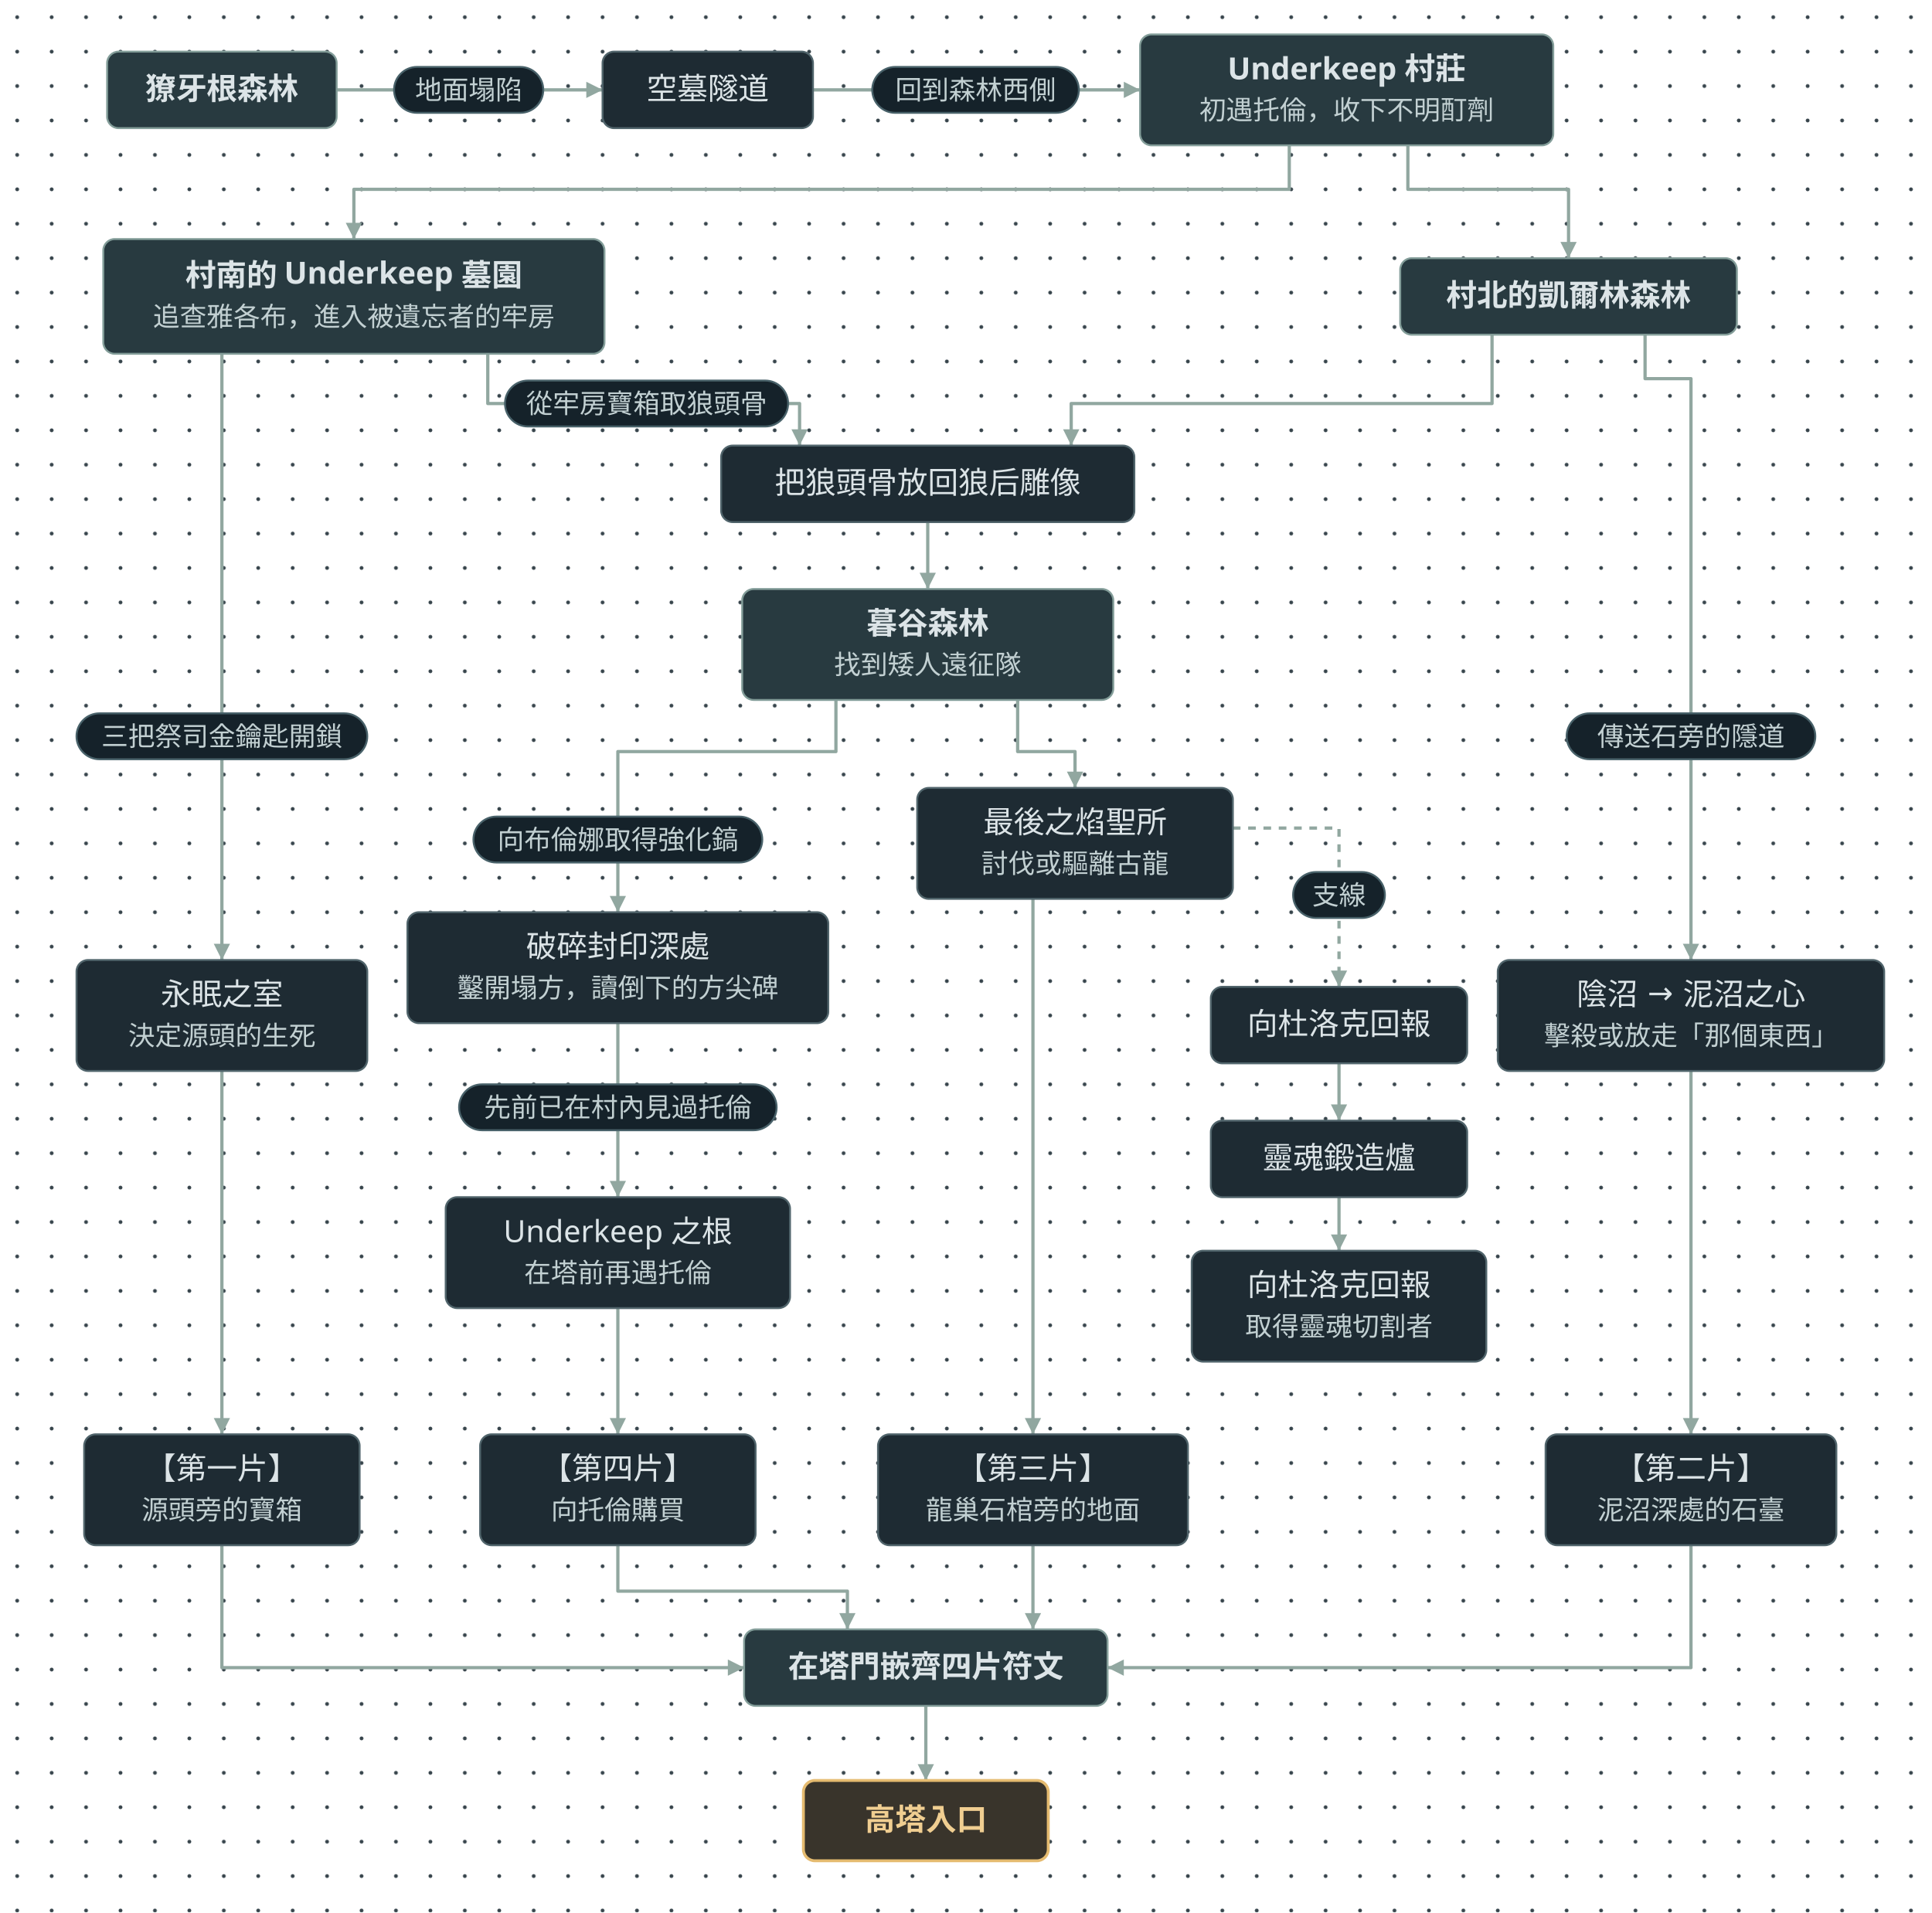
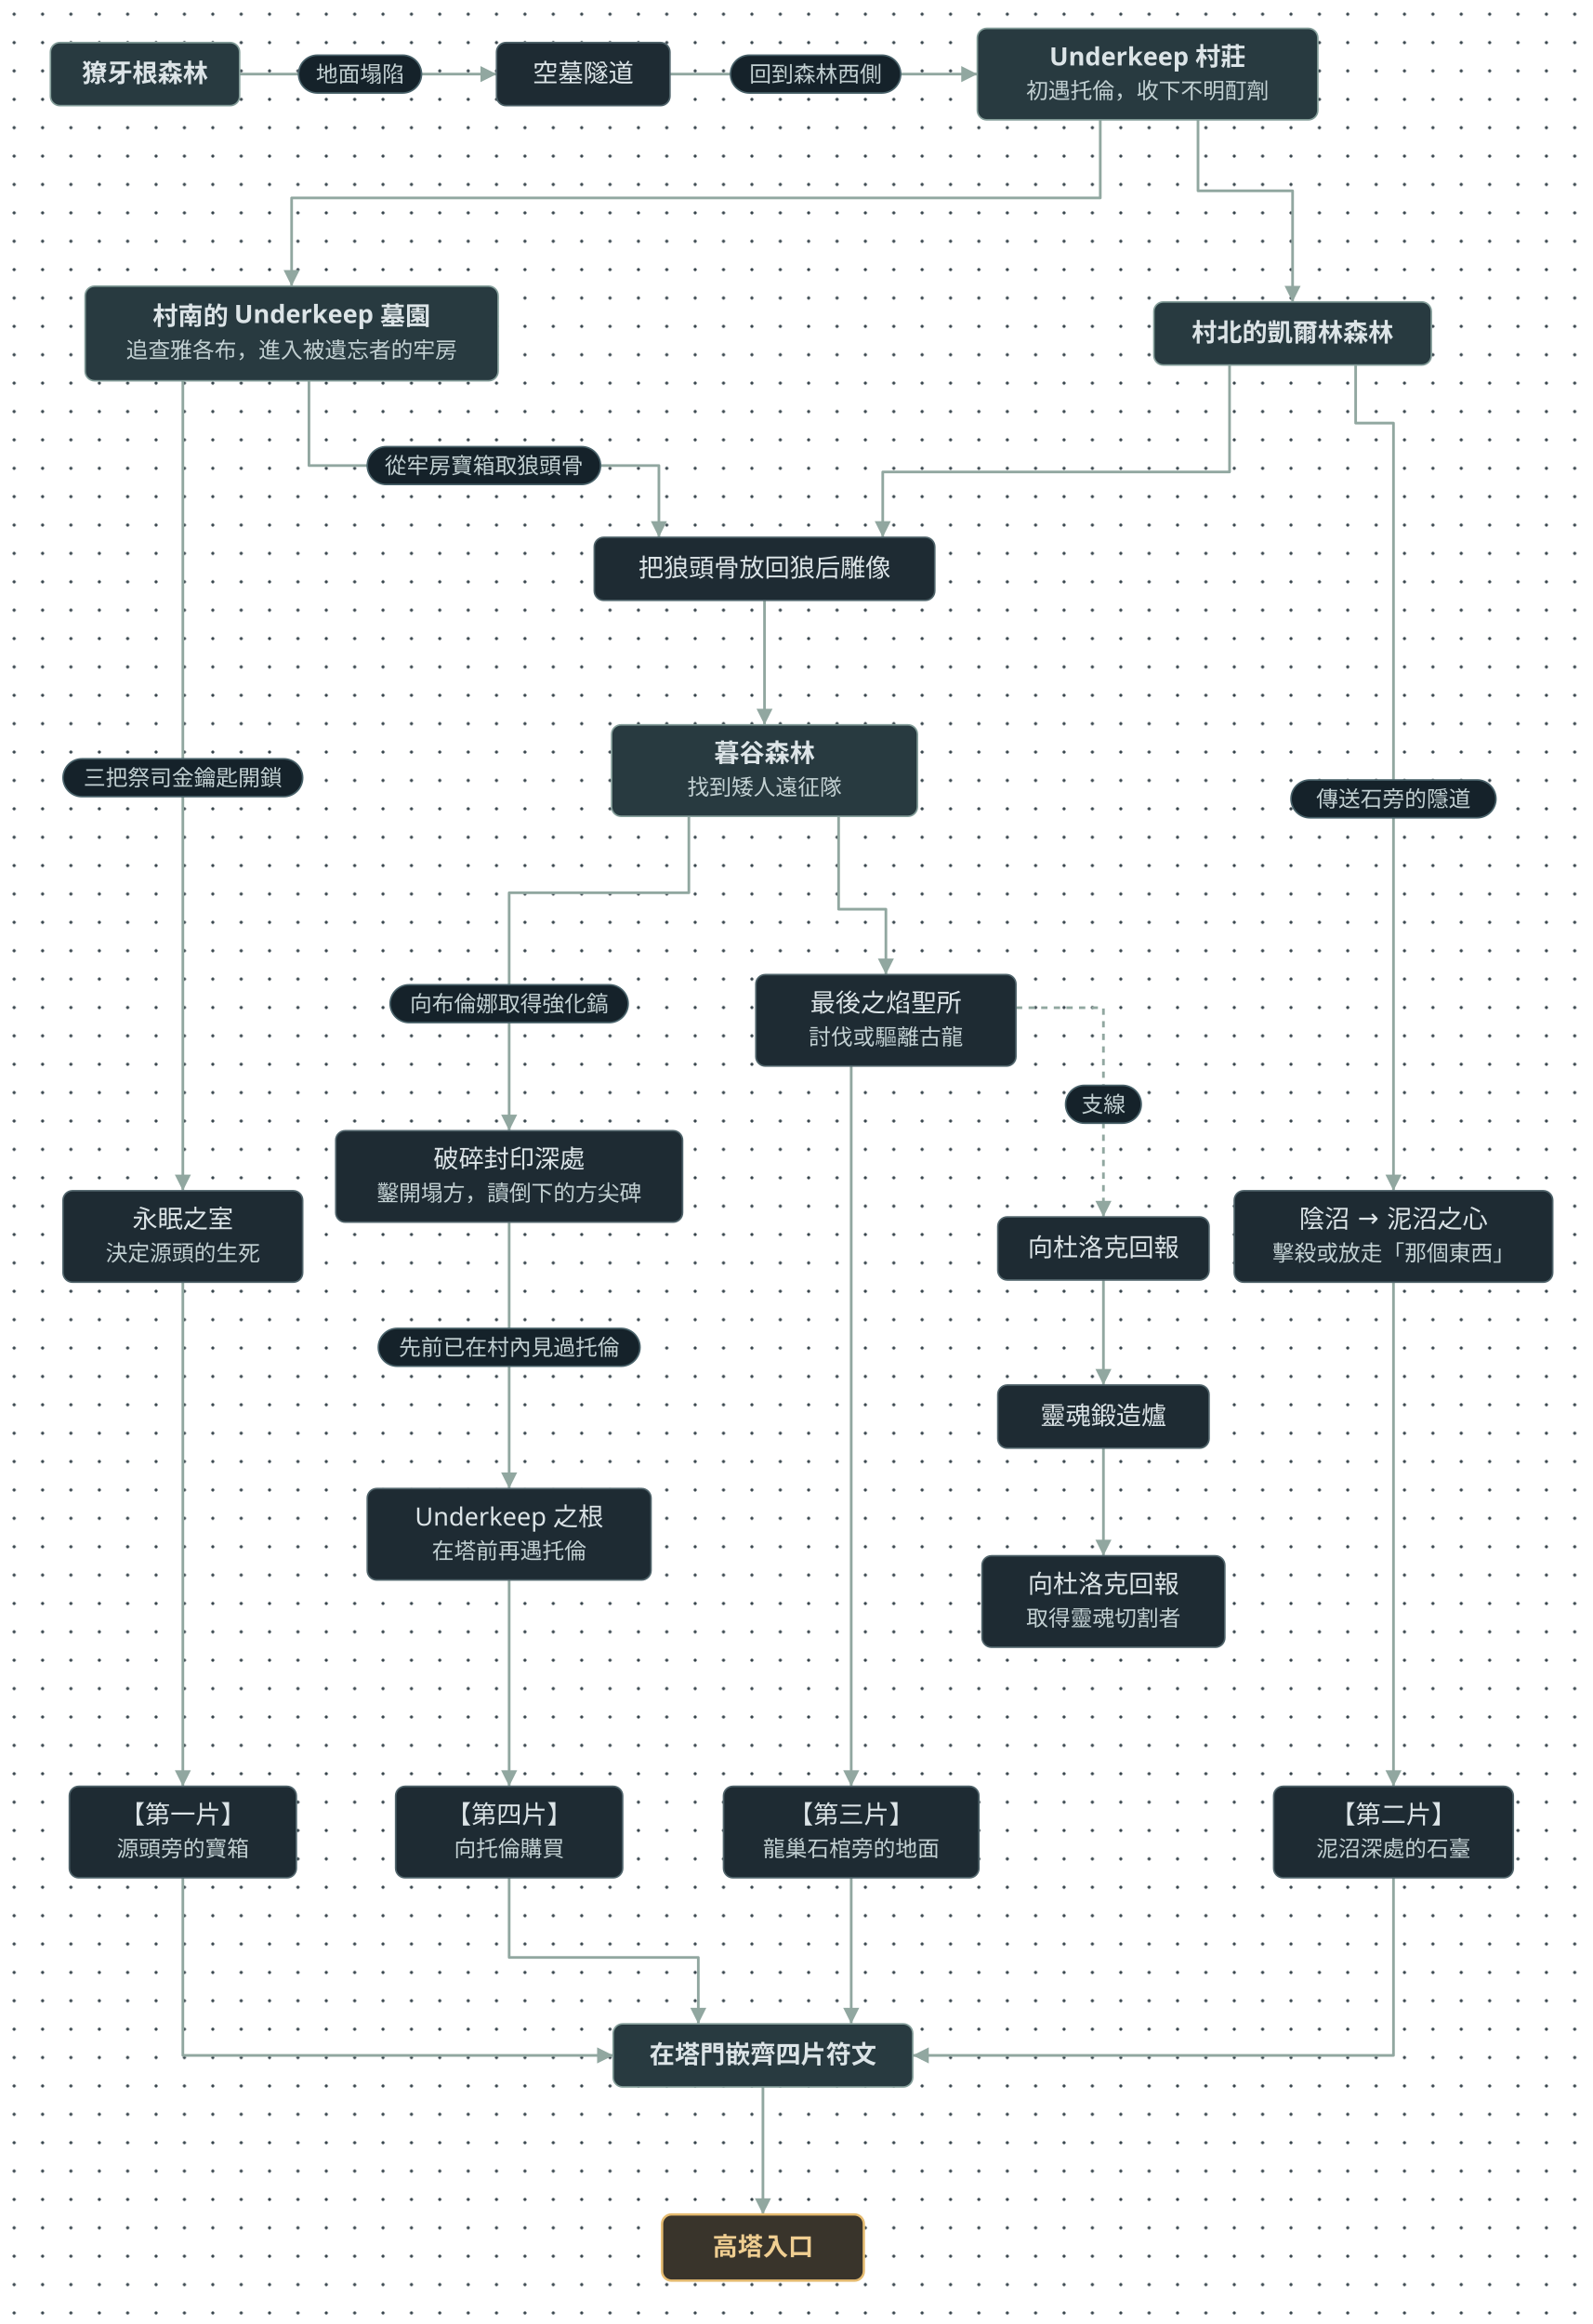
- <svg xmlns="http://www.w3.org/2000/svg" width="1010" height="1000" viewBox="0 0 1010 1000" role="img" aria-labelledby="title desc" lang="zh-Hant">
+ <svg xmlns="http://www.w3.org/2000/svg" width="1010" height="1474" viewBox="0 0 1010 1474" role="img" aria-labelledby="title desc" lang="zh-Hant">
  <style>
    :root { background: #131d24; }
    text { font: 16px "Segoe UI", "Microsoft JhengHei UI", sans-serif; fill: #dce4e7; text-anchor: middle; }
    .paths { fill: none; stroke: #91a7a0; stroke-width: 1.7; stroke-linejoin: round; marker-end: url(#arrow); }
    .branch { stroke-dasharray: 4 4; }
    .nodes rect { fill: #1e2b33; stroke: #50646b; }
    .hub rect { fill: #283a40; stroke: #839d99; }
    .hub text:first-of-type, .decision text { font-weight: 600; }
    .nodes .decision rect { fill: #19272e; stroke: #96b2ae; stroke-dasharray: 3 3; }
    .nodes .goal rect { fill: #39342b; stroke: #e5bb70; stroke-width: 1.5; }
    .goal text:first-of-type { fill: #f0ce91; font-weight: 600; }
    .labels rect { fill: #15222a; stroke: #486169; }
    .labels text, .nodes .detail { font-size: 14px; fill: #c2d0d2; }
  </style>
  <defs>
    <pattern id="dots" width="18" height="18" patternUnits="userSpaceOnUse">
      <circle cx="9" cy="9" r="1" fill="#36434a" />
    </pattern>
-     <marker id="arrow" viewBox="0 0 8 8" refX="8" refY="4" markerWidth="5" markerHeight="5" orient="auto">
+     <marker id="arrow" viewBox="0 0 8 8" refX="8" refY="4" markerWidth="6" markerHeight="6" orient="auto">
      <path d="M0 0L8 4L0 8Z" fill="#91a7a0" />
    </marker>
  </defs>
  <rect width="100%" height="100%" fill="url(#dots)" />
  <g class="paths">
-     <path id="L_forest_tunnel_0" d="M176 47 H315" />
-     <path id="L_tunnel_village_0" d="M425 47 H596" />
-     <path id="L_village_tomb_0" d="M674 76 V99 H185 V125" />
-     <path id="L_village_woods_0" d="M736 76 V99 H820 V135" />
-     <path id="L_tomb_source_0" d="M116 185 V502" />
-     <path id="L_source_one_0" d="M116 560 V750" />
-     <path id="L_woods_statue_0" d="M780 175 V211 H560 V233" />
-     <path id="L_woods_marsh_0" d="M860 175 V198 H884 V502" />
-     <path id="L_marsh_two_0" d="M884 560 V750" />
-     <path id="L_tomb_statue_0" d="M255 185 V211 H418 V233" />
-     <path id="L_statue_camp_0" d="M485 273 V308" />
-     <path id="L_camp_obelisk_0" d="M437 366 V393 H323 V477" />
-     <path id="L_obelisk_seller_0" d="M323 535 V626" />
-     <path id="L_seller_four_0" d="M323 684 V750" />
-     <path id="L_camp_dragon_0" d="M532 366 V393 H562 V412" />
-     <path id="L_dragon_three_0" d="M540 470 V750" />
-     <path id="L_dragon_report_0" d="M644.5 433 H700 V516" class="branch" />
-     <path id="L_report_forge_0" d="M700 556 V586" />
-     <path id="L_forge_axe_0" d="M700 626 V654" />
-     <path id="L_one_seal_0" d="M116 808 V872 H389" />
-     <path id="L_two_seal_0" d="M884 808 V872 H579" />
-     <path id="L_three_seal_0" d="M540 808 V852" />
-     <path id="L_four_seal_0" d="M323 808 V832 H443 V852" />
-     <path id="L_seal_tower_0" d="M484 892 V931" />
+     <path id="L_forest_tunnel_0" d="M152 47 H315" />
+     <path id="L_tunnel_village_0" d="M425 47 H620" />
+     <path id="L_village_tomb_0" d="M698 76 V125.53 H185 V181.51" />
+     <path id="L_village_woods_0" d="M760 76 V121.03 H820 V191.51" />
+     <path id="L_tomb_source_0" d="M116 241.51 V755.23" />
+     <path id="L_source_one_0" d="M116 813.23 V1132.98" />
+     <path id="L_woods_statue_0" d="M780 231.51 V299.34 H560 V340.78" />
+     <path id="L_woods_marsh_0" d="M860 231.51 V268.35 H884 V755.23" />
+     <path id="L_marsh_two_0" d="M884 813.23 V1132.98" />
+     <path id="L_tomb_statue_0" d="M196 241.51 V295.28 H418 V340.78" />
+     <path id="L_statue_camp_0" d="M485 380.78 V459.73" />
+     <path id="L_camp_obelisk_0" d="M437 517.73 V566.24 H323 V717.15" />
+     <path id="L_obelisk_seller_0" d="M323 775.15 V944.11" />
+     <path id="L_seller_four_0" d="M323 1002.11 V1132.98" />
+     <path id="L_camp_dragon_0" d="M532 517.73 V576.67 H562 V618.14" />
+     <path id="L_dragon_three_0" d="M540 676.14 V1132.98" />
+     <path id="L_dragon_report_0" d="M644.5 639.14 H700 V771.84" class="branch" />
+     <path id="L_report_forge_0" d="M700 811.84 V878.47" />
+     <path id="L_forge_axe_0" d="M700 918.47 V986.76" />
+     <path id="L_one_seal_0" d="M116 1190.98 V1303.64 H389" />
+     <path id="L_two_seal_0" d="M884 1190.98 V1303.64 H579" />
+     <path id="L_three_seal_0" d="M540 1190.98 V1283.64" />
+     <path id="L_four_seal_0" d="M323 1190.98 V1241.52 H443 V1283.64" />
+     <path id="L_seal_tower_0" d="M484 1323.64 V1404.5" />
  </g>
  <g class="labels">
    <g>
-       <rect x="206" y="35" width="78" height="24" rx="12" />
-       <text x="245" y="52">地面塌陷</text>
+       <rect x="189.4" y="35" width="78" height="24" rx="12" />
+       <text x="228.4" y="52">地面塌陷</text>
    </g>
    <g>
-       <rect x="456" y="35" width="108" height="24" rx="12" />
-       <text x="510" y="52">回到森林西側</text>
+       <rect x="463.4" y="35" width="108" height="24" rx="12" />
+       <text x="517.4" y="52">回到森林西側</text>
    </g>
    <g>
-       <rect x="40" y="373" width="152" height="24" rx="12" />
-       <text x="116" y="390">三把祭司金鑰匙開鎖</text>
+       <rect x="40" y="481.27" width="152" height="24" rx="12" />
+       <text x="116" y="498.27">三把祭司金鑰匙開鎖</text>
    </g>
    <g>
-       <rect x="819" y="373" width="130" height="24" rx="12" />
-       <text x="884" y="390">傳送石旁的隱道</text>
+       <rect x="819" y="494.69" width="130" height="24" rx="12" />
+       <text x="884" y="511.69">傳送石旁的隱道</text>
    </g>
    <g>
-       <rect x="264" y="199" width="148" height="24" rx="12" />
-       <text x="338" y="216">從牢房寶箱取狼頭骨</text>
+       <rect x="233" y="283.28" width="148" height="24" rx="12" />
+       <text x="307" y="300.28">從牢房寶箱取狼頭骨</text>
    </g>
    <g>
-       <rect x="247.5" y="427" width="151" height="24" rx="12" />
-       <text x="323" y="444">向布倫娜取得強化鎬</text>
+       <rect x="247.5" y="624.59" width="151" height="24" rx="12" />
+       <text x="323" y="641.59">向布倫娜取得強化鎬</text>
    </g>
    <g>
-       <rect x="240" y="567" width="166" height="24" rx="12" />
-       <text x="323" y="584">先前已在村內見過托倫</text>
+       <rect x="240" y="842.53" width="166" height="24" rx="12" />
+       <text x="323" y="859.53">先前已在村內見過托倫</text>
    </g>
    <g>
-       <rect x="676" y="456" width="48" height="24" rx="12" />
-       <text x="700" y="473">支線</text>
+       <rect x="676" y="688.39" width="48" height="24" rx="12" />
+       <text x="700" y="705.39">支線</text>
    </g>
  </g>
  <g class="nodes">
    <g id="forest" class="hub">
-       <rect x="56" y="27" width="120" height="40" rx="6" />
-       <text x="116" y="52">獠牙根森林</text>
+       <rect x="32" y="27" width="120" height="40" rx="6" />
+       <text x="92" y="52">獠牙根森林</text>
    </g>
    <g id="tunnel">
      <rect x="315" y="27" width="110" height="40" rx="6" />
      <text x="370" y="52">空墓隧道</text>
    </g>
    <g id="village" class="hub">
-       <rect x="596" y="18" width="216" height="58" rx="6" />
-       <text x="704" y="41.5">Underkeep 村莊</text>
-       <text x="704" y="62.5" class="detail">初遇托倫，收下不明酊劑</text>
+       <rect x="620" y="18" width="216" height="58" rx="6" />
+       <text x="728" y="41.5">Underkeep 村莊</text>
+       <text x="728" y="62.5" class="detail">初遇托倫，收下不明酊劑</text>
    </g>
    <g id="tomb" class="hub">
-       <rect x="54" y="125" width="262" height="60" rx="6" />
-       <text x="185" y="149.5">村南的 Underkeep 墓園</text>
-       <text x="185" y="170.5" class="detail">追查雅各布，進入被遺忘者的牢房</text>
+       <rect x="54" y="181.51" width="262" height="60" rx="6" />
+       <text x="185" y="206.01">村南的 Underkeep 墓園</text>
+       <text x="185" y="227.01" class="detail">追查雅各布，進入被遺忘者的牢房</text>
    </g>
    <g id="woods" class="hub">
-       <rect x="732" y="135" width="176" height="40" rx="6" />
-       <text x="820" y="160">村北的凱爾林森林</text>
+       <rect x="732" y="191.51" width="176" height="40" rx="6" />
+       <text x="820" y="216.51">村北的凱爾林森林</text>
    </g>
    <g id="statue">
-       <rect x="377" y="233" width="216" height="40" rx="6" />
-       <text x="485" y="258">把狼頭骨放回狼后雕像</text>
+       <rect x="377" y="340.78" width="216" height="40" rx="6" />
+       <text x="485" y="365.78">把狼頭骨放回狼后雕像</text>
    </g>
    <g id="camp" class="hub">
-       <rect x="388" y="308" width="194" height="58" rx="6" />
-       <text x="485" y="331.5">暮谷森林</text>
-       <text x="485" y="352.5" class="detail">找到矮人遠征隊</text>
+       <rect x="388" y="459.73" width="194" height="58" rx="6" />
+       <text x="485" y="483.23">暮谷森林</text>
+       <text x="485" y="504.23" class="detail">找到矮人遠征隊</text>
    </g>
    <g id="source">
-       <rect x="40" y="502" width="152" height="58" rx="6" />
-       <text x="116" y="525.5">永眠之室</text>
-       <text x="116" y="546.5" class="detail">決定源頭的生死</text>
+       <rect x="40" y="755.23" width="152" height="58" rx="6" />
+       <text x="116" y="778.73">永眠之室</text>
+       <text x="116" y="799.73" class="detail">決定源頭的生死</text>
    </g>
    <g id="marsh">
-       <rect x="783" y="502" width="202" height="58" rx="6" />
-       <text x="884" y="525.5">陰沼 → 泥沼之心</text>
-       <text x="884" y="546.5" class="detail">擊殺或放走「那個東西」</text>
+       <rect x="783" y="755.23" width="202" height="58" rx="6" />
+       <text x="884" y="778.73">陰沼 → 泥沼之心</text>
+       <text x="884" y="799.73" class="detail">擊殺或放走「那個東西」</text>
    </g>
    <g id="obelisk">
-       <rect x="213" y="477" width="220" height="58" rx="6" />
-       <text x="323" y="500.5">破碎封印深處</text>
-       <text x="323" y="521.5" class="detail">鑿開塌方，讀倒下的方尖碑</text>
+       <rect x="213" y="717.15" width="220" height="58" rx="6" />
+       <text x="323" y="740.65">破碎封印深處</text>
+       <text x="323" y="761.65" class="detail">鑿開塌方，讀倒下的方尖碑</text>
    </g>
    <g id="seller">
-       <rect x="233" y="626" width="180" height="58" rx="6" />
-       <text x="323" y="649.5">Underkeep 之根</text>
-       <text x="323" y="670.5" class="detail">在塔前再遇托倫</text>
+       <rect x="233" y="944.11" width="180" height="58" rx="6" />
+       <text x="323" y="967.61">Underkeep 之根</text>
+       <text x="323" y="988.61" class="detail">在塔前再遇托倫</text>
    </g>
    <g id="dragon">
-       <rect x="479.5" y="412" width="165" height="58" rx="6" />
-       <text x="562" y="435.5">最後之焰聖所</text>
-       <text x="562" y="456.5" class="detail">討伐或驅離古龍</text>
+       <rect x="479.5" y="618.14" width="165" height="58" rx="6" />
+       <text x="562" y="641.64">最後之焰聖所</text>
+       <text x="562" y="662.64" class="detail">討伐或驅離古龍</text>
    </g>
    <g id="report">
-       <rect x="633" y="516" width="134" height="40" rx="6" />
-       <text x="700" y="541">向杜洛克回報</text>
+       <rect x="633" y="771.84" width="134" height="40" rx="6" />
+       <text x="700" y="796.84">向杜洛克回報</text>
    </g>
    <g id="forge">
-       <rect x="633" y="586" width="134" height="40" rx="6" />
-       <text x="700" y="611">靈魂鍛造爐</text>
+       <rect x="633" y="878.47" width="134" height="40" rx="6" />
+       <text x="700" y="903.47">靈魂鍛造爐</text>
    </g>
    <g id="axe">
-       <rect x="623" y="654" width="154" height="58" rx="6" />
-       <text x="700" y="677.5">向杜洛克回報</text>
-       <text x="700" y="698.5" class="detail">取得靈魂切割者</text>
+       <rect x="623" y="986.76" width="154" height="58" rx="6" />
+       <text x="700" y="1010.26">向杜洛克回報</text>
+       <text x="700" y="1031.26" class="detail">取得靈魂切割者</text>
    </g>
    <g id="one">
-       <rect x="44" y="750" width="144" height="58" rx="6" />
-       <text x="116" y="773.5">【第一片】</text>
-       <text x="116" y="794.5" class="detail">源頭旁的寶箱</text>
+       <rect x="44" y="1132.98" width="144" height="58" rx="6" />
+       <text x="116" y="1156.48">【第一片】</text>
+       <text x="116" y="1177.48" class="detail">源頭旁的寶箱</text>
    </g>
    <g id="two">
-       <rect x="808" y="750" width="152" height="58" rx="6" />
-       <text x="884" y="773.5">【第二片】</text>
-       <text x="884" y="794.5" class="detail">泥沼深處的石臺</text>
+       <rect x="808" y="1132.98" width="152" height="58" rx="6" />
+       <text x="884" y="1156.48">【第二片】</text>
+       <text x="884" y="1177.48" class="detail">泥沼深處的石臺</text>
    </g>
    <g id="three">
-       <rect x="459" y="750" width="162" height="58" rx="6" />
-       <text x="540" y="773.5">【第三片】</text>
-       <text x="540" y="794.5" class="detail">龍巢石棺旁的地面</text>
+       <rect x="459" y="1132.98" width="162" height="58" rx="6" />
+       <text x="540" y="1156.48">【第三片】</text>
+       <text x="540" y="1177.48" class="detail">龍巢石棺旁的地面</text>
    </g>
    <g id="four">
-       <rect x="251" y="750" width="144" height="58" rx="6" />
-       <text x="323" y="773.5">【第四片】</text>
-       <text x="323" y="794.5" class="detail">向托倫購買</text>
+       <rect x="251" y="1132.98" width="144" height="58" rx="6" />
+       <text x="323" y="1156.48">【第四片】</text>
+       <text x="323" y="1177.48" class="detail">向托倫購買</text>
    </g>
    <g id="seal" class="hub">
-       <rect x="389" y="852" width="190" height="40" rx="6" />
-       <text x="484" y="877">在塔門嵌齊四片符文</text>
+       <rect x="389" y="1283.64" width="190" height="40" rx="6" />
+       <text x="484" y="1308.64">在塔門嵌齊四片符文</text>
    </g>
    <g id="tower" class="goal">
-       <rect x="420" y="931" width="128" height="42" rx="6" />
-       <text x="484" y="957">高塔入口</text>
+       <rect x="420" y="1404.5" width="128" height="42" rx="6" />
+       <text x="484" y="1430.5">高塔入口</text>
    </g>
  </g>
</svg>
